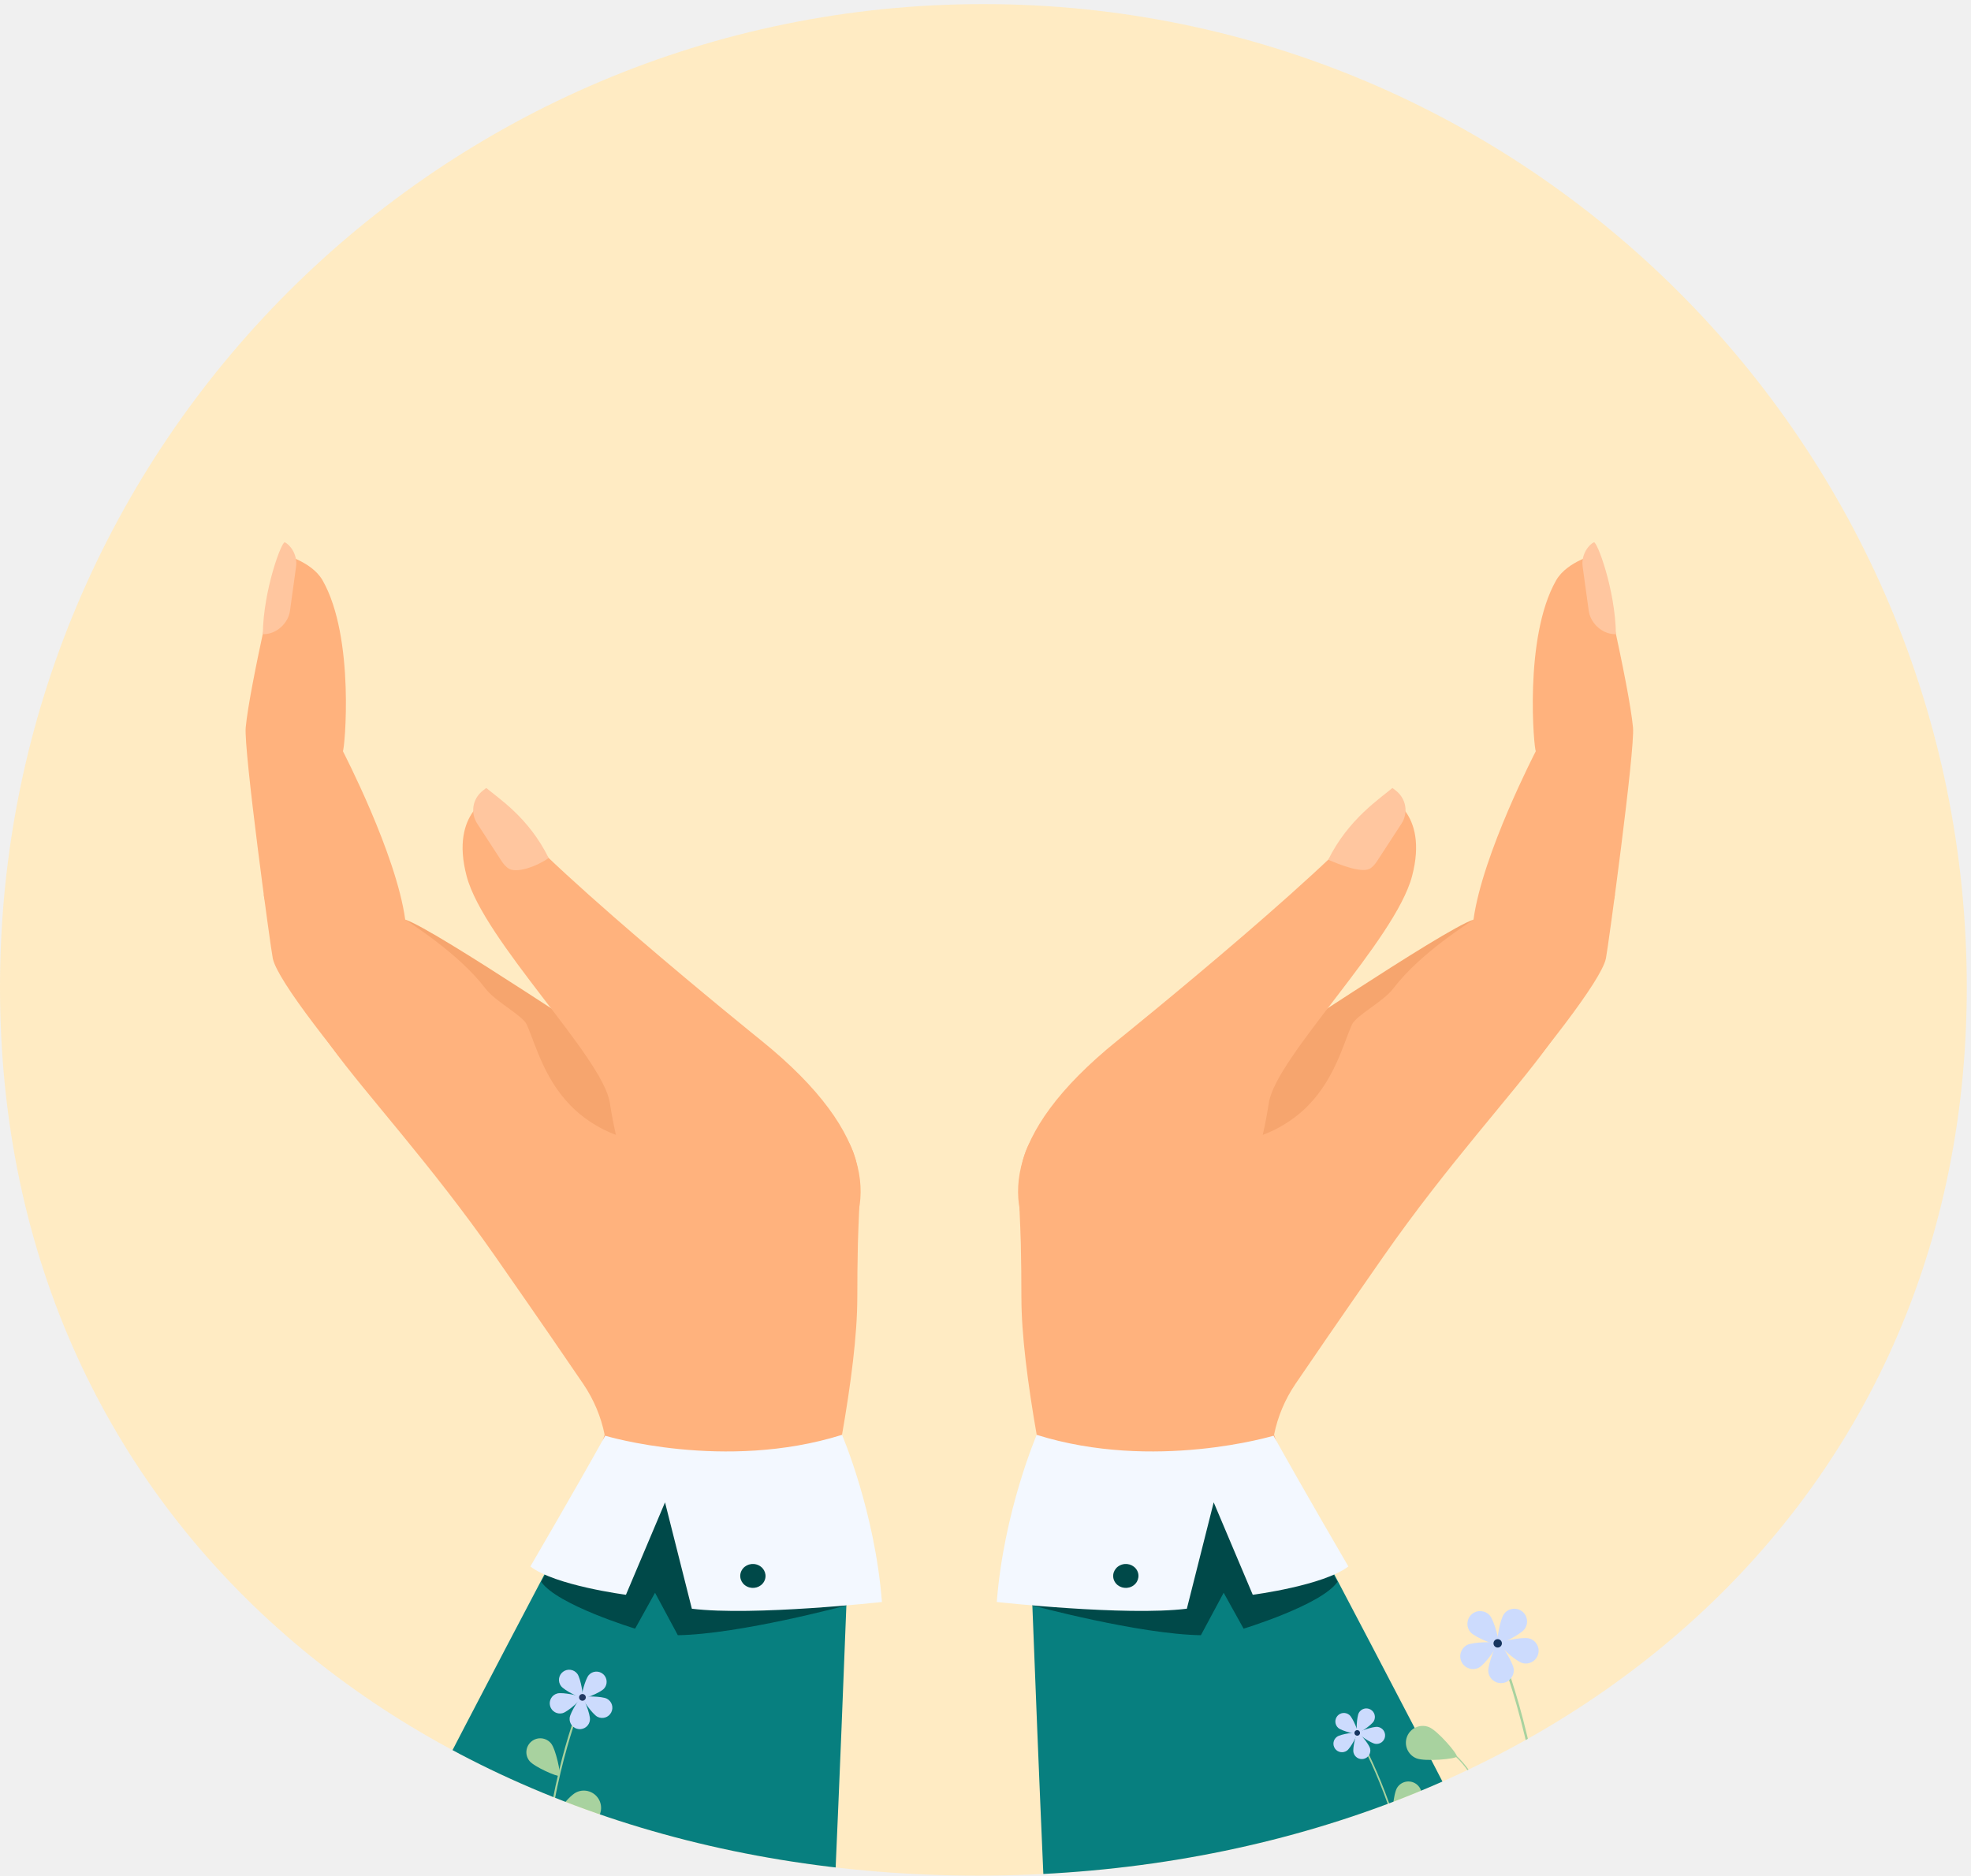
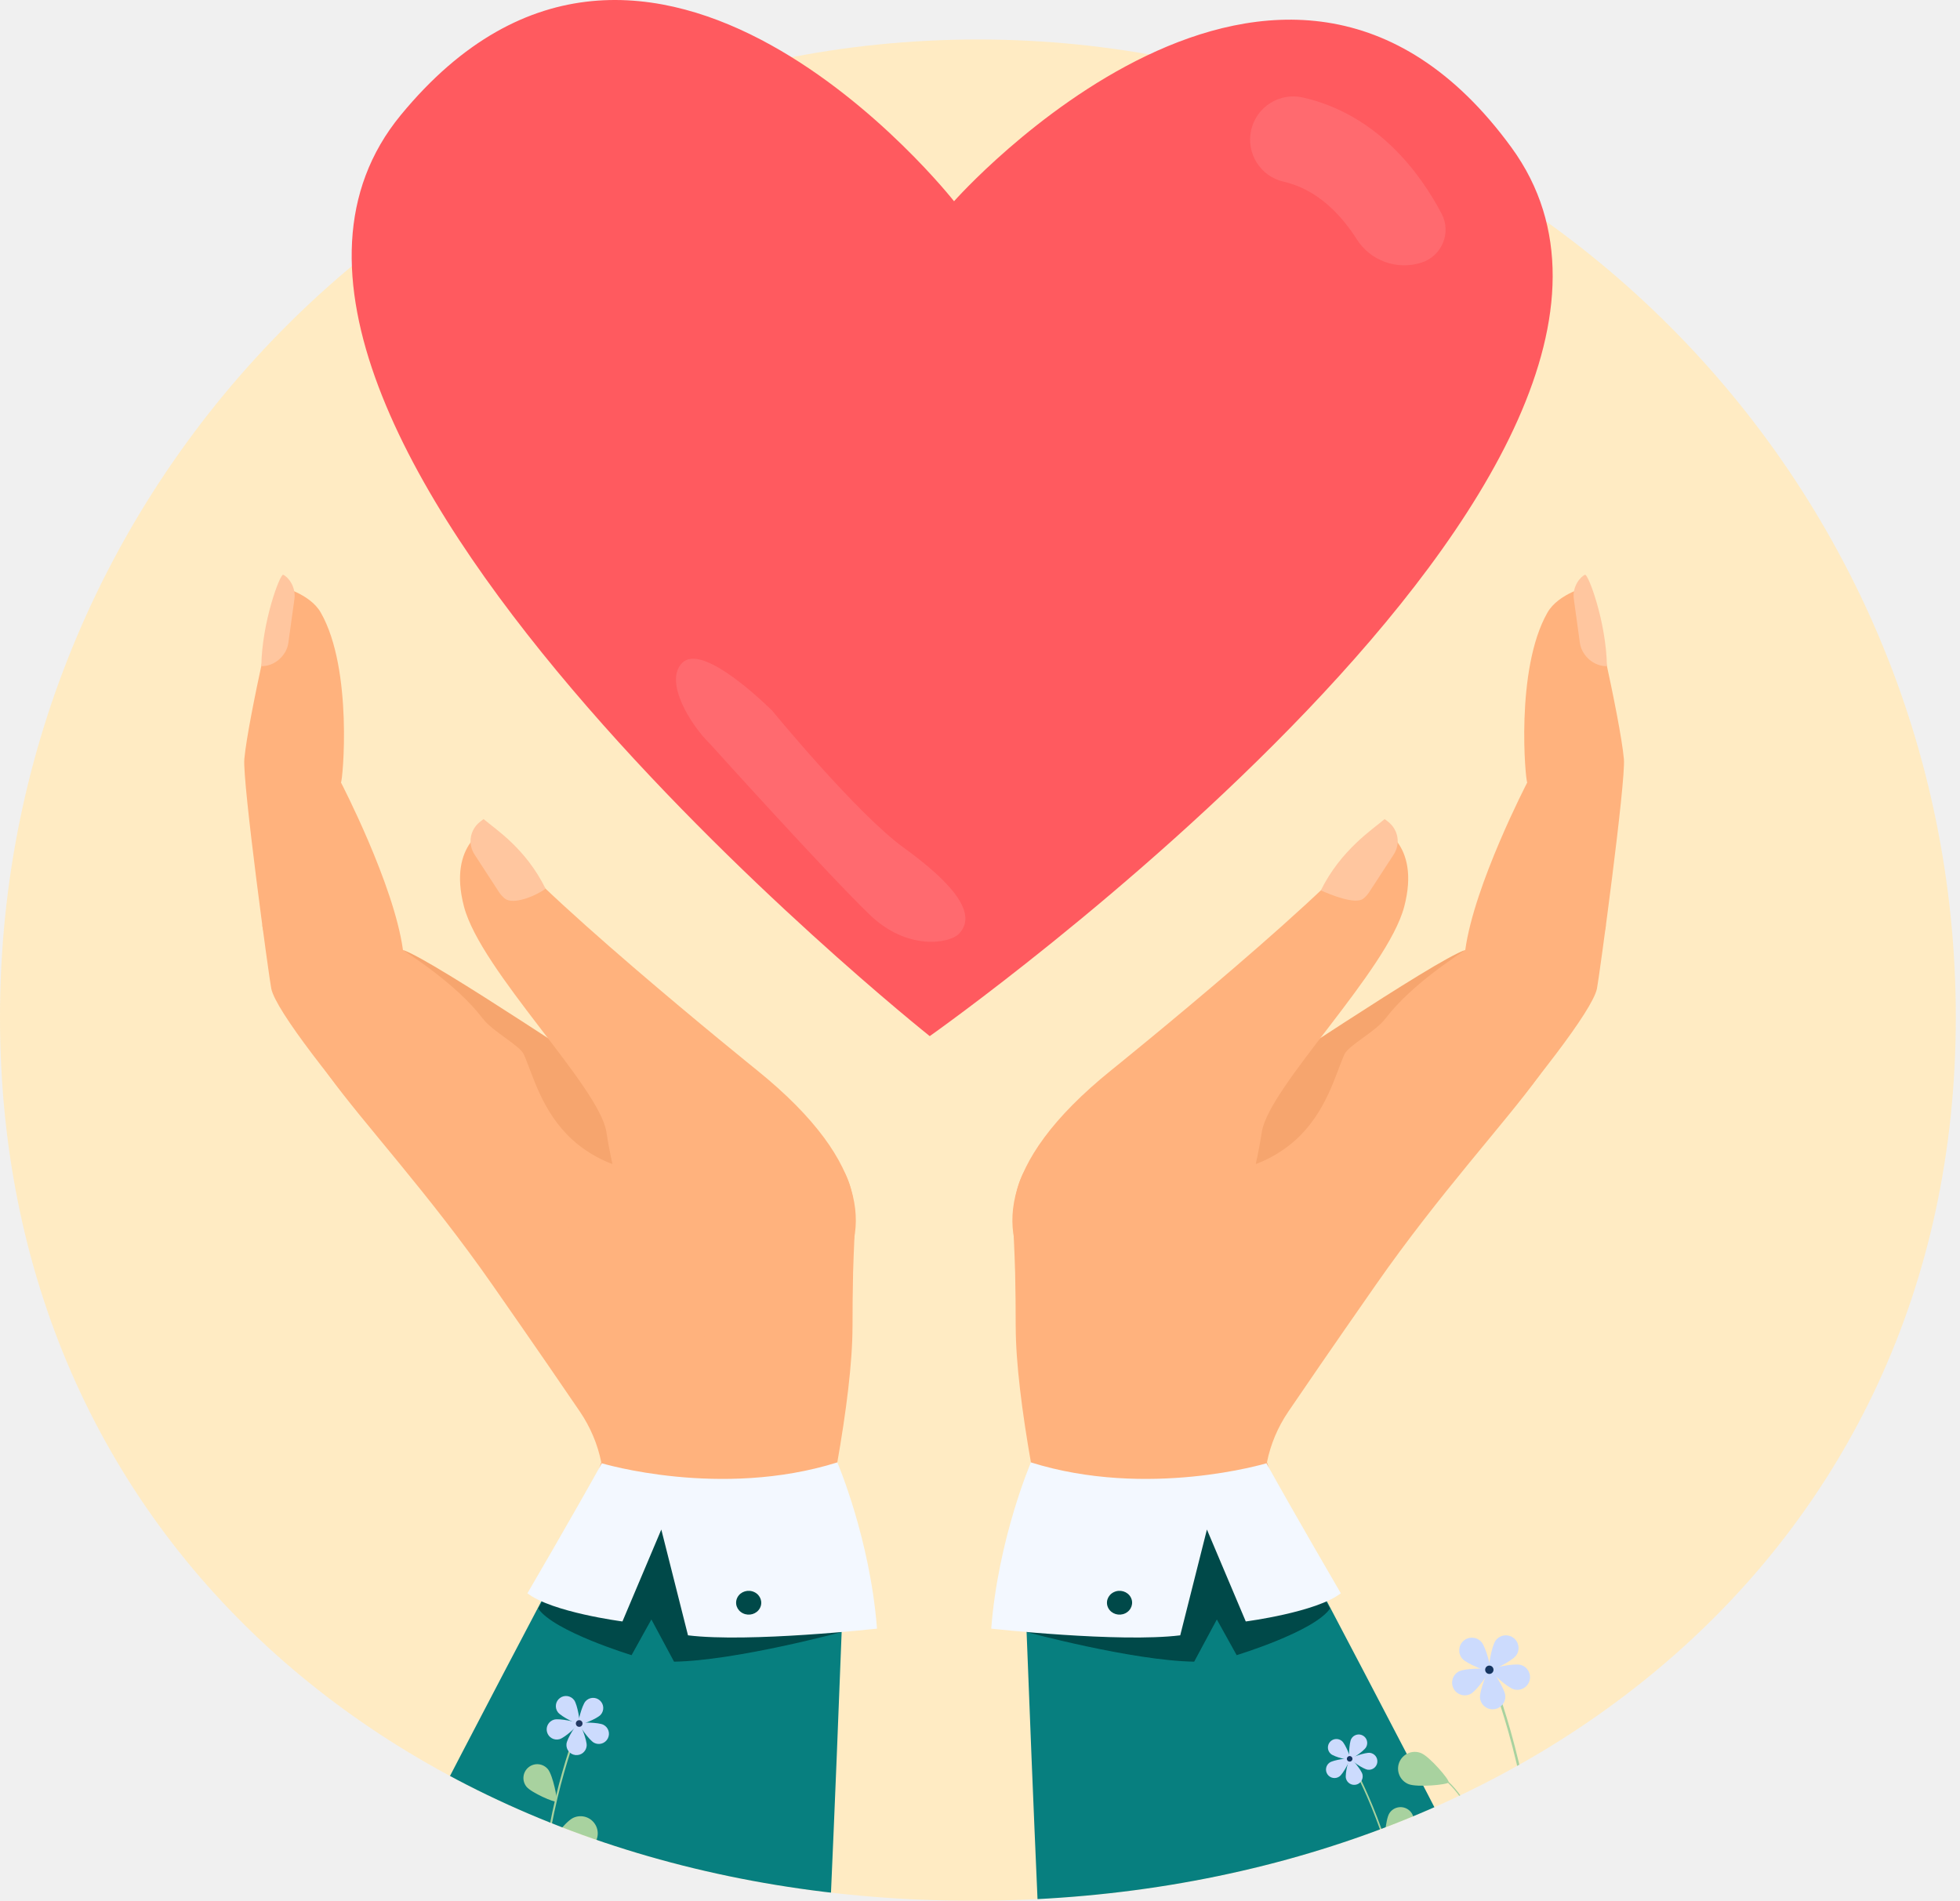
- <svg xmlns="http://www.w3.org/2000/svg" width="166" height="158" viewBox="0 0 166 158" fill="none">
-   <path d="M165.645 83.167C165.645 128.909 128.138 158 82.397 158C36.655 158 0 128.909 0 83.167C0 37.425 37.081 0.345 82.823 0.345C128.564 0.345 165.645 37.425 165.645 83.167Z" fill="#FFEBC3" />
-   <mask id="mask0_164_8877" style="mask-type:alpha" maskUnits="userSpaceOnUse" x="0" y="0" width="166" height="158">
-     <path d="M165.645 83.167C165.645 128.909 128.138 158 82.397 158C36.655 158 0 128.909 0 83.167C0 37.425 37.081 0.345 82.823 0.345C128.564 0.345 165.645 37.425 165.645 83.167Z" fill="#F7E3E2" />
+ <svg xmlns="http://www.w3.org/2000/svg" width="166" height="161" viewBox="0 0 166 161" fill="none">
+   <path d="M165.645 86.167C165.645 131.909 128.138 161 82.397 161C36.655 161 0 131.909 0 86.167C0 40.425 37.081 3.345 82.823 3.345C128.564 3.345 165.645 40.425 165.645 86.167Z" fill="#FFEBC3" />
+   <mask id="mask0_902_5090" style="mask-type:alpha" maskUnits="userSpaceOnUse" x="0" y="3" width="166" height="158">
+     <path d="M165.645 86.167C165.645 131.909 128.138 161 82.397 161C36.655 161 0 131.909 0 86.167C0 40.425 37.081 3.345 82.823 3.345C128.564 3.345 165.645 40.425 165.645 86.167Z" fill="#F7E3E2" />
  </mask>
-   <g mask="url(#mask0_164_8877)">
-     <path d="M22.24 75.547C22.781 77.936 23.842 82.552 27.871 88.123C30.777 92.139 36.303 98.08 41.713 105.843C45.614 111.441 47.877 114.744 49.121 116.579C50.005 117.884 50.617 119.336 50.923 120.858L41.564 148.977L63.812 150.923C63.812 150.923 72.195 121.633 72.202 109.349L72.203 109.338C72.202 107.914 72.216 106.396 72.252 104.773C72.41 97.257 74.595 91.333 52.868 91.127C52.778 91.126 52.693 91.062 52.596 91.028C51.749 90.699 50.456 90.108 48.549 88.572C48.228 88.313 47.891 88.031 47.537 87.718C45.416 85.845 43.404 84.367 41.511 83.199C31.633 77.09 21.748 73.376 22.24 75.547Z" fill="#FFB27D" />
-     <path d="M20.694 61.288C21.02 57.756 23.649 46.643 23.649 46.643C23.649 46.643 26.223 47.234 27.166 48.883C29.925 53.708 29.023 63.218 28.877 63.274C28.873 63.275 33.365 71.911 34.128 77.466C34.128 77.466 46.041 83.932 48.55 88.572C48.702 88.855 48.824 89.133 48.912 89.4C49.253 90.442 49.398 91.87 49.378 93.456C49.294 99.077 47.074 106.679 43.755 106.094C42.936 105.947 23.769 84.514 22.975 80.74C22.79 79.848 20.52 63.173 20.694 61.288Z" fill="#FFB27D" />
-     <path d="M51.651 85.336C51.651 85.336 52.218 90.79 46.574 86.006L46.117 92.274L53.979 96.461L56.648 91.862L51.651 85.336Z" fill="#FFB27D" />
-     <path d="M24.205 52.133C24.312 51.927 24.386 51.699 24.421 51.459C24.421 51.459 24.721 49.306 24.937 47.726C25.079 46.686 24.381 45.842 23.984 45.685C23.733 45.585 22.191 49.623 22.131 53.424C23.036 53.439 23.816 52.88 24.205 52.133Z" fill="#FFC69F" />
-     <path d="M34.128 77.466C36.7 78.309 52.366 88.965 53.213 89.292C55.172 91.767 55.502 95.432 54.545 95.84C53.254 96.395 50.376 95.283 48.456 93.519C45.883 91.158 45.136 88.047 44.368 86.316C44.021 85.536 41.742 84.402 40.878 83.264C38.607 80.27 34.422 77.697 34.128 77.466Z" fill="#F6A56E" />
-     <path d="M64.104 87.645C64.104 87.645 43.71 71.219 41.455 67.049C41.455 67.049 37.867 68.347 39.298 73.795C40.731 79.245 50.76 89.028 51.359 92.888C53.61 107.388 61.844 111.851 61.844 111.851C61.844 111.851 84.197 103.867 64.104 87.645Z" fill="#FFB27D" />
-     <path d="M42.767 73.118C42.579 72.972 42.413 72.791 42.277 72.585C42.277 72.585 41.07 70.736 40.189 69.376C39.608 68.48 39.792 67.317 40.629 66.63C40.835 66.462 40.959 66.379 40.959 66.379C41.949 67.234 44.506 68.829 46.209 72.277C45.27 72.95 43.446 73.652 42.767 73.118Z" fill="#FFC69F" />
-     <path d="M71.558 127.89C71.558 127.89 71.46 130.601 71.296 134.896C71.291 135.009 71.288 135.123 71.283 135.238C71.057 141.112 70.715 149.781 70.327 158.52C57.401 158.513 44.617 158.502 32.454 158.487C36.043 151.314 42.148 139.662 45.85 132.633C47.607 129.295 48.823 126.999 48.969 126.723C48.979 126.704 48.985 126.695 48.985 126.695C49.19 126.397 49.419 126.126 49.669 125.884C50.012 125.546 50.393 125.259 50.808 125.017C54.23 123.007 59.914 123.962 64.468 125.29C66.566 125.901 68.423 126.591 69.711 127.106C70.585 127.457 71.198 127.726 71.44 127.836C71.519 127.872 71.558 127.89 71.558 127.89Z" fill="#077F7F" />
-     <path d="M71.289 135.237C71.289 135.237 62.288 137.669 57.088 137.748L55.168 134.172L53.49 137.196C53.49 137.196 46.919 135.199 45.58 133.248L50.158 125.004L71.49 125.431L71.289 135.237Z" fill="#004949" />
-     <path d="M70.915 120.87C70.915 120.87 73.688 127.313 74.276 134.95C74.276 134.95 63.433 136.154 58.269 135.517L56.009 126.557L52.718 134.342C52.718 134.342 46.745 133.567 44.669 131.956C44.669 131.956 48.535 125.332 50.97 120.944C50.97 120.944 61.02 123.974 70.915 120.87Z" fill="#F3F8FF" />
-     <path d="M64.356 133.218C64.625 132.723 64.419 132.115 63.895 131.86C63.371 131.604 62.73 131.798 62.462 132.293C62.193 132.788 62.399 133.396 62.923 133.651C63.446 133.907 64.088 133.713 64.356 133.218Z" fill="#004949" />
-     <path d="M135.986 75.547C135.446 77.936 134.385 82.552 130.356 88.123C127.45 92.139 121.924 98.08 116.514 105.843C112.612 111.441 110.35 114.744 109.105 116.579C108.221 117.884 107.609 119.336 107.304 120.858L116.663 148.977L94.415 150.923C94.415 150.923 86.034 121.633 86.025 109.349L86.023 109.338C86.025 107.914 86.011 106.396 85.975 104.773C85.817 97.257 83.632 91.333 105.358 91.127C105.449 91.126 105.533 91.062 105.63 91.028C106.478 90.699 107.771 90.109 109.678 88.572C109.999 88.314 110.337 88.031 110.69 87.719C112.811 85.845 114.823 84.367 116.715 83.199C126.595 77.09 136.479 73.376 135.986 75.547Z" fill="#FFB27D" />
-     <path d="M137.534 61.288C137.207 57.755 134.578 46.643 134.578 46.643C134.578 46.643 132.004 47.234 131.062 48.884C128.302 53.708 129.204 63.219 129.349 63.275C129.354 63.275 124.863 71.911 124.099 77.466C124.099 77.466 112.186 83.932 109.677 88.572C109.525 88.855 109.404 89.133 109.315 89.4C108.974 90.443 108.829 91.87 108.85 93.456C108.933 99.077 111.153 106.679 114.473 106.094C115.292 105.947 134.459 84.514 135.252 80.74C135.437 79.848 137.707 63.173 137.534 61.288Z" fill="#FFB27D" />
-     <path d="M106.577 85.335C106.577 85.335 106.01 90.789 111.655 86.006L112.111 92.274L104.248 96.461L101.579 91.862L106.577 85.335Z" fill="#FFB27D" />
-     <path d="M134.024 52.133C133.915 51.926 133.843 51.699 133.806 51.459C133.806 51.459 133.506 49.306 133.292 47.727C133.149 46.685 133.847 45.842 134.244 45.684C134.496 45.585 136.037 49.622 136.096 53.424C135.192 53.439 134.412 52.88 134.024 52.133Z" fill="#FFC69F" />
-     <path d="M124.1 77.466C121.529 78.309 105.861 88.964 105.015 89.292C103.055 91.767 102.726 95.432 103.683 95.84C104.974 96.394 107.852 95.283 109.771 93.519C112.345 91.158 113.092 88.047 113.86 86.315C114.206 85.536 116.487 84.402 117.35 83.263C119.62 80.27 123.805 77.696 124.1 77.466Z" fill="#F6A56E" />
-     <path d="M94.122 87.645C94.122 87.645 114.517 71.219 116.772 67.049C116.772 67.049 120.36 68.347 118.928 73.796C117.496 79.245 107.466 89.028 106.867 92.888C104.617 107.388 96.383 111.851 96.383 111.851C96.383 111.851 74.03 103.867 94.122 87.645Z" fill="#FFB27D" />
-     <path d="M115.462 73.118C115.649 72.971 115.814 72.791 115.95 72.585C115.95 72.585 117.158 70.735 118.04 69.376C118.62 68.48 118.436 67.317 117.599 66.63C117.393 66.462 117.269 66.379 117.269 66.379C116.279 67.234 113.57 68.972 111.867 72.42C112.686 72.781 114.782 73.651 115.462 73.118Z" fill="#FFC69F" />
-     <path d="M125.804 158.547C113.742 158.546 100.943 158.542 87.901 158.536C87.515 149.792 87.17 141.115 86.946 135.238C86.939 135.123 86.937 135.008 86.932 134.896C86.767 130.601 86.67 127.89 86.67 127.89C86.67 127.89 86.711 127.872 86.788 127.836C87.031 127.726 87.642 127.457 88.517 127.106C89.804 126.591 91.662 125.901 93.76 125.29C98.315 123.961 103.997 123.006 107.419 125.017C107.836 125.258 108.216 125.546 108.559 125.884C108.809 126.126 109.037 126.397 109.243 126.694C109.243 126.694 109.249 126.704 109.258 126.722C109.405 126.998 110.621 129.295 112.378 132.632C116.089 139.681 122.219 151.38 125.804 158.547Z" fill="#077F7F" />
-     <path d="M86.937 135.237C86.937 135.237 95.939 137.669 101.14 137.748L103.059 134.172L104.737 137.196C104.737 137.196 111.309 135.2 112.647 133.248L108.069 125.004L86.738 125.431L86.937 135.237Z" fill="#004949" />
-     <path d="M87.313 120.87C87.313 120.87 84.539 127.313 83.951 134.95C83.951 134.95 94.796 136.153 99.958 135.517L102.219 126.556L105.509 134.342C105.509 134.342 111.483 133.567 113.559 131.955C113.559 131.955 109.693 125.332 107.258 120.944C107.258 120.944 97.208 123.973 87.313 120.87Z" fill="#F3F8FF" />
-     <path d="M93.871 133.218C93.602 132.723 93.808 132.115 94.332 131.86C94.856 131.604 95.497 131.798 95.766 132.293C96.034 132.788 95.828 133.396 95.304 133.651C94.781 133.907 94.139 133.713 93.871 133.218Z" fill="#004949" />
-     <path d="M119.292 148.12C120.016 148.413 122.609 148.176 122.693 147.969C122.777 147.761 121.081 145.786 120.357 145.492C119.63 145.197 118.805 145.548 118.51 146.273C118.216 146.999 118.566 147.826 119.292 148.12Z" fill="#A8D29F" />
-     <path d="M125.83 149.358C125.423 150.026 125.239 152.623 125.43 152.74C125.621 152.856 127.844 151.502 128.251 150.834C128.659 150.164 128.446 149.292 127.778 148.885C127.111 148.477 126.237 148.688 125.83 149.358Z" fill="#A8D29F" />
-     <path d="M122.337 154.441C123.082 154.679 125.649 154.245 125.717 154.031C125.785 153.819 123.944 151.977 123.198 151.739C122.452 151.501 121.654 151.913 121.417 152.659C121.179 153.405 121.591 154.202 122.337 154.441Z" fill="#A8D29F" />
-     <path d="M126.113 156.955C126.11 156.895 125.823 151.017 122.605 147.981L122.673 147.909C125.92 150.973 126.209 156.891 126.212 156.95L126.113 156.955Z" fill="#A8D29F" />
-     <path d="M136.854 148.246C136.403 148.547 134.609 148.744 134.523 148.615C134.438 148.486 135.315 146.909 135.768 146.61C136.219 146.309 136.829 146.433 137.128 146.885C137.429 147.336 137.307 147.946 136.854 148.246Z" fill="#A8D29F" />
-     <path d="M132.587 149.991C132.955 150.389 133.439 152.127 133.327 152.233C133.213 152.338 131.516 151.726 131.147 151.329C130.778 150.931 130.801 150.309 131.199 149.941C131.595 149.571 132.217 149.595 132.587 149.991Z" fill="#A8D29F" />
-     <path d="M135.661 152.959C135.187 153.225 133.385 153.285 133.309 153.149C133.234 153.014 134.229 151.509 134.702 151.244C135.175 150.98 135.774 151.149 136.039 151.623C136.303 152.096 136.134 152.694 135.661 152.959Z" fill="#A8D29F" />
-     <path d="M133.444 155.189C133.438 155.149 132.819 151.117 134.585 148.612L134.528 148.572C132.747 151.101 133.37 155.159 133.376 155.2L133.444 155.189Z" fill="#A8D29F" />
-     <path d="M130.26 156.612L130.054 156.578C129.248 146.143 126.062 138.654 126.018 138.552L126.204 138.471C126.249 138.575 129.457 146.113 130.26 156.612Z" fill="#A8D29F" />
-     <path d="M123.855 137.502C124.248 137.948 126.088 138.663 126.214 138.551C126.342 138.439 125.86 136.524 125.467 136.079C125.074 135.634 124.395 135.592 123.95 135.984C123.506 136.378 123.462 137.057 123.855 137.502Z" fill="#CCDBFD" />
-     <path d="M126.676 135.95C126.321 136.426 125.999 138.374 126.135 138.476C126.27 138.577 128.045 137.711 128.399 137.235C128.754 136.759 128.656 136.085 128.18 135.731C127.704 135.375 127.03 135.474 126.676 135.95Z" fill="#CCDBFD" />
-     <path d="M128.792 138.022C128.219 137.865 126.289 138.277 126.243 138.441C126.2 138.605 127.654 139.94 128.227 140.096C128.799 140.252 129.39 139.915 129.546 139.341C129.703 138.769 129.366 138.178 128.792 138.022Z" fill="#CCDBFD" />
-     <path d="M127.487 140.604C127.429 140.013 126.359 138.354 126.191 138.37C126.021 138.386 125.29 140.22 125.346 140.811C125.404 141.403 125.929 141.835 126.52 141.778C127.112 141.721 127.543 141.196 127.487 140.604Z" fill="#CCDBFD" />
-     <path d="M124.56 140.477C125.085 140.2 126.217 138.583 126.138 138.433C126.059 138.284 124.087 138.296 123.56 138.572C123.035 138.849 122.832 139.499 123.107 140.025C123.384 140.551 124.033 140.753 124.56 140.477Z" fill="#CCDBFD" />
-     <path d="M125.788 138.378C125.818 138.185 126 138.053 126.193 138.084C126.386 138.115 126.517 138.296 126.487 138.49C126.456 138.683 126.274 138.814 126.081 138.783C125.889 138.753 125.757 138.571 125.788 138.378Z" fill="#163560" />
-     <path d="M130.201 145.941C129.617 146.66 128.987 149.675 129.191 149.842C129.397 150.008 132.219 148.776 132.803 148.057C133.387 147.339 133.279 146.283 132.561 145.699C131.841 145.114 130.787 145.223 130.201 145.941Z" fill="#A8D29F" />
-     <path d="M118.638 157.679L118.499 157.676C117.048 150.822 114.277 146.132 114.238 146.069L114.355 145.998C114.394 146.063 117.185 150.783 118.638 157.679Z" fill="#A8D29F" />
-     <path d="M112.713 145.561C113.012 145.822 114.296 146.135 114.37 146.05C114.444 145.965 113.958 144.736 113.657 144.475C113.356 144.214 112.903 144.245 112.642 144.545C112.382 144.846 112.412 145.3 112.713 145.561Z" fill="#CCDBFD" />
-     <path d="M114.446 144.283C114.254 144.63 114.211 145.952 114.31 146.007C114.409 146.062 115.51 145.332 115.704 144.985C115.897 144.638 115.774 144.199 115.426 144.006C115.079 143.812 114.641 143.936 114.446 144.283Z" fill="#CCDBFD" />
-     <path d="M116.033 145.472C115.639 145.419 114.393 145.863 114.378 145.975C114.363 146.087 115.445 146.846 115.84 146.899C116.233 146.952 116.596 146.677 116.649 146.282C116.702 145.888 116.426 145.526 116.033 145.472Z" fill="#CCDBFD" />
-     <path d="M115.394 147.301C115.304 146.914 114.448 145.907 114.337 145.932C114.227 145.957 113.902 147.238 113.992 147.626C114.082 148.013 114.467 148.254 114.856 148.164C115.242 148.075 115.483 147.688 115.394 147.301Z" fill="#CCDBFD" />
-     <path d="M113.439 147.473C113.763 147.245 114.372 146.072 114.308 145.979C114.242 145.886 112.934 146.069 112.609 146.298C112.283 146.527 112.207 146.976 112.435 147.301C112.665 147.625 113.114 147.703 113.439 147.473Z" fill="#CCDBFD" />
-     <path d="M114.07 145.973C114.074 145.842 114.182 145.739 114.315 145.742C114.444 145.745 114.548 145.854 114.545 145.985C114.541 146.116 114.431 146.219 114.302 146.215C114.171 146.212 114.067 146.103 114.07 145.973Z" fill="#163560" />
-     <path d="M117.663 150.604C117.338 151.132 117.184 153.188 117.336 153.281C117.486 153.373 119.251 152.308 119.575 151.78C119.899 151.252 119.735 150.561 119.207 150.236C118.679 149.912 117.988 150.076 117.663 150.604Z" fill="#A8D29F" />
-     <path d="M140.774 156.772L140.956 156.745C141.673 147.449 144.512 140.781 144.552 140.69L144.385 140.618C144.346 140.709 141.487 147.424 140.774 156.772Z" fill="#A8D29F" />
-     <path d="M146.475 139.754C146.125 140.151 144.488 140.788 144.375 140.689C144.26 140.589 144.69 138.883 145.04 138.487C145.39 138.091 145.994 138.053 146.391 138.402C146.788 138.753 146.825 139.357 146.475 139.754Z" fill="#CCDBFD" />
-     <path d="M143.965 138.372C144.281 138.796 144.569 140.531 144.448 140.621C144.326 140.711 142.746 139.941 142.431 139.516C142.115 139.092 142.202 138.493 142.626 138.176C143.049 137.86 143.65 137.947 143.965 138.372Z" fill="#CCDBFD" />
-     <path d="M142.081 140.217C142.592 140.078 144.31 140.445 144.35 140.591C144.39 140.736 143.094 141.925 142.585 142.064C142.074 142.203 141.548 141.903 141.409 141.393C141.27 140.882 141.57 140.356 142.081 140.217Z" fill="#CCDBFD" />
-     <path d="M143.241 142.517C143.292 141.99 144.245 140.513 144.395 140.527C144.544 140.542 145.198 142.175 145.147 142.702C145.096 143.228 144.628 143.614 144.101 143.562C143.576 143.511 143.191 143.043 143.241 142.517Z" fill="#CCDBFD" />
-     <path d="M145.849 142.404C145.381 142.158 144.373 140.717 144.442 140.583C144.512 140.45 146.27 140.463 146.74 140.708C147.208 140.954 147.387 141.533 147.141 142.001C146.896 142.469 146.317 142.65 145.849 142.404Z" fill="#CCDBFD" />
-     <path d="M144.754 140.534C144.729 140.362 144.566 140.245 144.394 140.273C144.222 140.3 144.105 140.461 144.132 140.633C144.159 140.805 144.322 140.923 144.492 140.895C144.666 140.868 144.782 140.706 144.754 140.534Z" fill="#163560" />
-     <path d="M140.349 149.76C140.87 150.399 141.431 153.083 141.249 153.232C141.066 153.381 138.552 152.283 138.032 151.643C137.513 151.004 137.608 150.063 138.248 149.543C138.889 149.022 139.829 149.119 140.349 149.76Z" fill="#A8D29F" />
-     <path d="M111.295 158.397C111.295 158.397 112.326 155.687 116.069 155.517C119.811 155.346 122.387 157.558 125.479 156.538C128.571 155.517 133.689 153.212 138.531 154.747C143.373 156.282 144.188 158.397 144.188 158.397H111.295Z" fill="#A8D29F" />
-     <path d="M40.106 158.193H46.569C46.915 157.899 46.33 157.232 45.718 157.187C45.452 157.167 45.115 157.222 44.73 157.304C44.642 156.122 44.133 150.81 42.219 151.023C40.067 151.263 42.219 153.363 42.828 154.607C43.279 155.527 43.754 156.848 43.972 157.471C43.797 157.51 43.616 157.547 43.431 157.581C43.146 156.705 42.084 153.757 40.734 153.929C39.15 154.13 39.786 155.312 40.91 156.012C41.734 156.529 42.746 157.262 43.227 157.617C42.819 157.682 42.394 157.728 41.963 157.718C40.856 157.691 40.315 158.018 40.106 158.193Z" fill="#A8D29F" />
-     <path d="M45.76 157.513L45.924 157.487C46.568 149.147 49.115 143.162 49.151 143.081L49.001 143.016C48.965 143.098 46.401 149.123 45.76 157.513Z" fill="#A8D29F" />
-     <path d="M50.877 142.241C50.564 142.597 49.093 143.17 48.992 143.08C48.891 142.991 49.276 141.46 49.589 141.104C49.904 140.748 50.446 140.715 50.802 141.029C51.157 141.342 51.192 141.886 50.877 142.241Z" fill="#CCDBFD" />
-     <path d="M48.625 141.002C48.908 141.382 49.166 142.939 49.057 143.02C48.948 143.101 47.531 142.408 47.247 142.028C46.964 141.647 47.041 141.109 47.422 140.826C47.802 140.542 48.341 140.621 48.625 141.002Z" fill="#CCDBFD" />
-     <path d="M46.934 142.656C47.391 142.531 48.934 142.861 48.97 142.992C49.005 143.123 47.843 144.189 47.385 144.314C46.927 144.439 46.455 144.17 46.33 143.712C46.206 143.254 46.475 142.781 46.934 142.656Z" fill="#CCDBFD" />
-     <path d="M47.976 144.721C48.021 144.249 48.877 142.923 49.012 142.936C49.146 142.949 49.732 144.414 49.686 144.886C49.64 145.358 49.221 145.704 48.749 145.659C48.275 145.614 47.931 145.193 47.976 144.721Z" fill="#CCDBFD" />
-     <path d="M50.316 144.62C49.895 144.399 48.991 143.106 49.054 142.986C49.117 142.866 50.694 142.877 51.114 143.097C51.535 143.318 51.697 143.838 51.475 144.257C51.256 144.678 50.736 144.839 50.316 144.62Z" fill="#CCDBFD" />
-     <path d="M49.334 142.941C49.309 142.787 49.164 142.682 49.009 142.706C48.855 142.731 48.75 142.876 48.775 143.03C48.799 143.185 48.944 143.29 49.099 143.265C49.253 143.241 49.358 143.095 49.334 142.941Z" fill="#233862" />
-     <path d="M46.412 146.865C46.819 147.366 47.26 149.473 47.117 149.589C46.974 149.706 45.002 148.846 44.594 148.343C44.186 147.841 44.262 147.103 44.764 146.695C45.265 146.286 46.003 146.363 46.412 146.865Z" fill="#A8D29F" />
-     <path d="M48.529 150.986C47.804 151.338 46.204 153.486 46.304 153.693C46.405 153.9 49.083 153.96 49.807 153.607C50.53 153.254 50.831 152.382 50.478 151.657C50.125 150.933 49.252 150.632 48.529 150.986Z" fill="#A8D29F" />
+   <g mask="url(#mask0_902_5090)">
+     <path d="M22.24 78.547C22.781 80.936 23.842 85.552 27.871 91.123C30.777 95.139 36.303 101.08 41.713 108.843C45.614 114.441 47.877 117.744 49.121 119.579C50.005 120.884 50.617 122.336 50.923 123.858L41.564 151.977L63.812 153.923C63.812 153.923 72.195 124.633 72.202 112.349L72.203 112.338C72.202 110.914 72.216 109.396 72.252 107.773C72.41 100.257 74.595 94.333 52.868 94.127C52.778 94.126 52.693 94.062 52.596 94.028C51.749 93.699 50.456 93.108 48.549 91.572C48.228 91.313 47.891 91.031 47.537 90.718C45.416 88.845 43.404 87.367 41.511 86.199C31.633 80.09 21.748 76.376 22.24 78.547Z" fill="#FFB27D" />
+     <path d="M20.694 64.288C21.02 60.756 23.649 49.643 23.649 49.643C23.649 49.643 26.223 50.234 27.166 51.883C29.925 56.708 29.023 66.218 28.877 66.274C28.873 66.275 33.365 74.911 34.128 80.466C34.128 80.466 46.041 86.932 48.55 91.572C48.702 91.855 48.824 92.133 48.912 92.4C49.253 93.443 49.398 94.87 49.378 96.456C49.294 102.077 47.074 109.679 43.755 109.094C42.936 108.947 23.769 87.514 22.975 83.74C22.79 82.849 20.52 66.173 20.694 64.288Z" fill="#FFB27D" />
+     <path d="M51.651 88.336C51.651 88.336 52.218 93.79 46.574 89.006L46.117 95.274L53.979 99.461L56.648 94.862L51.651 88.336Z" fill="#FFB27D" />
+     <path d="M24.205 55.133C24.312 54.927 24.386 54.699 24.421 54.459C24.421 54.459 24.721 52.306 24.937 50.727C25.078 49.686 24.381 48.842 23.984 48.685C23.732 48.585 22.191 52.623 22.131 56.424C23.036 56.439 23.816 55.88 24.205 55.133Z" fill="#FFC69F" />
+     <path d="M34.128 80.466C36.7 81.309 52.366 91.965 53.213 92.292C55.172 94.767 55.502 98.432 54.545 98.841C53.254 99.395 50.376 98.283 48.456 96.519C45.883 94.158 45.136 91.047 44.368 89.316C44.021 88.536 41.742 87.402 40.878 86.264C38.607 83.27 34.422 80.697 34.128 80.466Z" fill="#F6A56E" />
+     <path d="M64.104 90.645C64.104 90.645 43.71 74.219 41.455 70.049C41.455 70.049 37.867 71.347 39.298 76.795C40.731 82.245 50.76 92.028 51.359 95.888C53.609 110.388 61.844 114.851 61.844 114.851C61.844 114.851 84.197 106.867 64.104 90.645Z" fill="#FFB27D" />
+     <path d="M42.767 76.118C42.579 75.972 42.413 75.791 42.277 75.585C42.277 75.585 41.07 73.736 40.188 72.376C39.608 71.48 39.792 70.317 40.629 69.63C40.835 69.462 40.959 69.379 40.959 69.379C41.949 70.234 44.506 71.829 46.209 75.277C45.27 75.95 43.446 76.652 42.767 76.118Z" fill="#FFC69F" />
+     <path d="M71.559 130.89C71.559 130.89 71.461 133.602 71.296 137.897C71.291 138.009 71.288 138.123 71.283 138.238C71.058 144.112 70.715 152.781 70.327 161.52C57.401 161.513 44.617 161.502 32.454 161.487C36.043 154.314 42.148 142.662 45.85 135.633C47.607 132.295 48.823 129.999 48.97 129.723C48.979 129.704 48.985 129.695 48.985 129.695C49.191 129.397 49.419 129.126 49.669 128.884C50.012 128.546 50.393 128.259 50.808 128.017C54.23 126.007 59.914 126.962 64.468 128.29C66.566 128.901 68.423 129.591 69.711 130.106C70.585 130.457 71.198 130.726 71.44 130.836C71.519 130.872 71.559 130.89 71.559 130.89Z" fill="#077F7F" />
+     <path d="M71.289 138.237C71.289 138.237 62.288 140.669 57.088 140.748L55.168 137.172L53.49 140.196C53.49 140.196 46.919 138.199 45.58 136.248L50.158 128.004L71.49 128.431L71.289 138.237Z" fill="#004949" />
+     <path d="M70.915 123.87C70.915 123.87 73.688 130.313 74.276 137.95C74.276 137.95 63.433 139.154 58.269 138.517L56.009 129.557L52.718 137.342C52.718 137.342 46.745 136.567 44.669 134.956C44.669 134.956 48.535 128.332 50.97 123.944C50.97 123.944 61.02 126.974 70.915 123.87Z" fill="#F3F8FF" />
+     <path d="M64.356 136.218C64.625 135.723 64.419 135.115 63.895 134.86C63.371 134.604 62.73 134.798 62.462 135.293C62.193 135.788 62.399 136.396 62.923 136.651C63.446 136.907 64.088 136.713 64.356 136.218Z" fill="#004949" />
+     <path d="M135.986 78.547C135.446 80.936 134.384 85.552 130.356 91.123C127.45 95.139 121.924 101.08 116.514 108.843C112.612 114.441 110.35 117.744 109.105 119.579C108.221 120.884 107.609 122.336 107.304 123.858L116.663 151.977L94.415 153.923C94.415 153.923 86.034 124.633 86.025 112.349L86.023 112.338C86.025 110.914 86.011 109.396 85.975 107.773C85.817 100.257 83.632 94.333 105.358 94.127C105.449 94.126 105.533 94.063 105.63 94.028C106.478 93.699 107.771 93.109 109.678 91.572C109.999 91.314 110.337 91.031 110.69 90.719C112.811 88.845 114.823 87.367 116.715 86.199C126.594 80.09 136.479 76.376 135.986 78.547Z" fill="#FFB27D" />
+     <path d="M137.534 64.288C137.207 60.755 134.578 49.643 134.578 49.643C134.578 49.643 132.004 50.234 131.062 51.884C128.302 56.708 129.204 66.219 129.349 66.275C129.354 66.275 124.863 74.911 124.099 80.466C124.099 80.466 112.186 86.932 109.677 91.572C109.525 91.855 109.404 92.133 109.315 92.4C108.974 93.443 108.829 94.87 108.85 96.456C108.933 102.077 111.153 109.679 114.473 109.094C115.292 108.947 134.459 87.514 135.252 83.74C135.437 82.848 137.707 66.173 137.534 64.288Z" fill="#FFB27D" />
+     <path d="M106.577 88.335C106.577 88.335 106.01 93.789 111.655 89.006L112.111 95.274L104.248 99.461L101.579 94.862L106.577 88.335Z" fill="#FFB27D" />
+     <path d="M134.024 55.133C133.915 54.926 133.843 54.699 133.806 54.459C133.806 54.459 133.505 52.306 133.292 50.727C133.149 49.685 133.846 48.842 134.244 48.685C134.496 48.585 136.037 52.622 136.096 56.424C135.192 56.439 134.412 55.88 134.024 55.133Z" fill="#FFC69F" />
+     <path d="M124.1 80.466C121.529 81.309 105.861 91.964 105.015 92.292C103.055 94.767 102.726 98.432 103.683 98.84C104.974 99.394 107.852 98.283 109.771 96.519C112.345 94.158 113.092 91.047 113.86 89.315C114.206 88.536 116.487 87.402 117.35 86.263C119.62 83.27 123.805 80.696 124.1 80.466Z" fill="#F6A56E" />
+     <path d="M94.122 90.645C94.122 90.645 114.517 74.219 116.772 70.049C116.772 70.049 120.36 71.347 118.929 76.796C117.496 82.245 107.466 92.028 106.867 95.888C104.617 110.388 96.383 114.851 96.383 114.851C96.383 114.851 74.03 106.867 94.122 90.645Z" fill="#FFB27D" />
+     <path d="M115.462 76.118C115.649 75.971 115.814 75.791 115.951 75.585C115.951 75.585 117.158 73.735 118.04 72.376C118.621 71.48 118.436 70.317 117.599 69.63C117.393 69.462 117.269 69.379 117.269 69.379C116.279 70.234 113.57 71.972 111.867 75.42C112.686 75.781 114.782 76.651 115.462 76.118Z" fill="#FFC69F" />
+     <path d="M125.804 161.547C113.742 161.546 100.943 161.542 87.901 161.536C87.515 152.792 87.17 144.115 86.946 138.238C86.939 138.123 86.937 138.008 86.932 137.896C86.767 133.601 86.67 130.89 86.67 130.89C86.67 130.89 86.711 130.872 86.788 130.836C87.031 130.726 87.642 130.457 88.517 130.106C89.804 129.591 91.662 128.901 93.76 128.29C98.315 126.961 103.997 126.006 107.419 128.017C107.836 128.258 108.216 128.546 108.559 128.884C108.809 129.126 109.037 129.397 109.243 129.694C109.243 129.694 109.249 129.704 109.258 129.722C109.405 129.998 110.621 132.295 112.378 135.632C116.089 142.681 122.219 154.38 125.804 161.547Z" fill="#077F7F" />
+     <path d="M86.937 138.237C86.937 138.237 95.939 140.669 101.14 140.748L103.059 137.172L104.737 140.196C104.737 140.196 111.309 138.2 112.647 136.248L108.069 128.004L86.737 128.431L86.937 138.237Z" fill="#004949" />
+     <path d="M87.313 123.87C87.313 123.87 84.54 130.313 83.952 137.95C83.952 137.95 94.796 139.153 99.959 138.517L102.219 129.556L105.509 137.342C105.509 137.342 111.484 136.567 113.559 134.955C113.559 134.955 109.693 128.332 107.259 123.944C107.259 123.944 97.208 126.973 87.313 123.87Z" fill="#F3F8FF" />
+     <path d="M93.871 136.218C93.602 135.723 93.808 135.115 94.332 134.86C94.856 134.604 95.497 134.798 95.766 135.293C96.034 135.788 95.828 136.396 95.304 136.651C94.781 136.907 94.139 136.713 93.871 136.218Z" fill="#004949" />
+     <path d="M119.292 151.12C120.016 151.413 122.609 151.176 122.694 150.969C122.777 150.761 121.081 148.786 120.357 148.492C119.63 148.197 118.805 148.548 118.51 149.273C118.216 149.999 118.566 150.826 119.292 151.12Z" fill="#A8D29F" />
+     <path d="M125.83 152.358C125.424 153.026 125.239 155.623 125.43 155.74C125.621 155.856 127.844 154.502 128.252 153.834C128.659 153.164 128.447 152.292 127.778 151.885C127.111 151.477 126.238 151.688 125.83 152.358Z" fill="#A8D29F" />
+     <path d="M122.337 157.441C123.082 157.679 125.649 157.245 125.718 157.031C125.785 156.819 123.944 154.977 123.199 154.739C122.452 154.501 121.654 154.913 121.417 155.659C121.179 156.405 121.591 157.202 122.337 157.441Z" fill="#A8D29F" />
+     <path d="M126.113 159.955C126.11 159.895 125.823 154.017 122.605 150.981L122.673 150.909C125.92 153.973 126.209 159.891 126.212 159.95L126.113 159.955Z" fill="#A8D29F" />
+     <path d="M136.854 151.246C136.403 151.547 134.609 151.744 134.523 151.615C134.438 151.486 135.315 149.91 135.768 149.61C136.219 149.309 136.829 149.433 137.129 149.885C137.429 150.336 137.307 150.947 136.854 151.246Z" fill="#A8D29F" />
+     <path d="M132.587 152.991C132.955 153.389 133.439 155.127 133.327 155.233C133.213 155.338 131.516 154.726 131.147 154.329C130.778 153.931 130.801 153.31 131.199 152.941C131.595 152.571 132.217 152.595 132.587 152.991Z" fill="#A8D29F" />
+     <path d="M135.661 155.959C135.187 156.225 133.385 156.285 133.309 156.149C133.234 156.015 134.229 154.509 134.702 154.244C135.175 153.98 135.774 154.149 136.039 154.623C136.303 155.096 136.134 155.694 135.661 155.959Z" fill="#A8D29F" />
+     <path d="M133.444 158.189C133.438 158.149 132.819 154.117 134.585 151.612L134.528 151.572C132.747 154.101 133.37 158.159 133.376 158.2L133.444 158.189Z" fill="#A8D29F" />
+     <path d="M130.26 159.612L130.054 159.578C129.248 149.143 126.062 141.654 126.018 141.552L126.204 141.471C126.249 141.575 129.457 149.113 130.26 159.612Z" fill="#A8D29F" />
+     <path d="M123.855 140.502C124.248 140.948 126.088 141.663 126.214 141.551C126.342 141.439 125.86 139.524 125.467 139.079C125.074 138.634 124.396 138.592 123.95 138.984C123.506 139.378 123.462 140.057 123.855 140.502Z" fill="#CCDBFD" />
+     <path d="M126.676 138.95C126.321 139.426 125.999 141.374 126.135 141.476C126.27 141.577 128.045 140.711 128.399 140.235C128.754 139.759 128.656 139.086 128.18 138.731C127.704 138.375 127.03 138.474 126.676 138.95Z" fill="#CCDBFD" />
+     <path d="M128.792 141.022C128.219 140.865 126.289 141.277 126.243 141.441C126.2 141.605 127.654 142.94 128.227 143.096C128.799 143.252 129.39 142.915 129.546 142.341C129.703 141.769 129.366 141.178 128.792 141.022Z" fill="#CCDBFD" />
+     <path d="M127.487 143.604C127.429 143.013 126.359 141.354 126.191 141.37C126.021 141.386 125.29 143.22 125.346 143.811C125.404 144.403 125.929 144.835 126.52 144.778C127.112 144.721 127.543 144.196 127.487 143.604Z" fill="#CCDBFD" />
+     <path d="M124.56 143.477C125.085 143.2 126.217 141.583 126.138 141.433C126.059 141.284 124.087 141.296 123.56 141.573C123.035 141.849 122.832 142.499 123.107 143.025C123.384 143.551 124.033 143.754 124.56 143.477Z" fill="#CCDBFD" />
+     <path d="M125.788 141.378C125.818 141.185 126 141.053 126.193 141.084C126.386 141.115 126.517 141.296 126.487 141.49C126.456 141.683 126.274 141.814 126.081 141.783C125.889 141.753 125.757 141.571 125.788 141.378Z" fill="#163560" />
+     <path d="M130.201 148.941C129.617 149.66 128.987 152.675 129.191 152.842C129.397 153.008 132.219 151.776 132.803 151.057C133.387 150.339 133.279 149.283 132.561 148.699C131.841 148.114 130.787 148.223 130.201 148.941Z" fill="#A8D29F" />
+     <path d="M118.638 160.679L118.5 160.676C117.048 153.822 114.277 149.132 114.238 149.069L114.355 148.998C114.394 149.063 117.186 153.783 118.638 160.679Z" fill="#A8D29F" />
+     <path d="M112.713 148.561C113.012 148.822 114.296 149.135 114.37 149.05C114.444 148.965 113.958 147.736 113.657 147.475C113.356 147.214 112.903 147.245 112.642 147.545C112.382 147.846 112.412 148.3 112.713 148.561Z" fill="#CCDBFD" />
+     <path d="M114.446 147.283C114.254 147.63 114.211 148.952 114.31 149.007C114.409 149.062 115.51 148.332 115.704 147.985C115.897 147.638 115.774 147.199 115.426 147.006C115.079 146.812 114.641 146.936 114.446 147.283Z" fill="#CCDBFD" />
+     <path d="M116.033 148.472C115.639 148.419 114.393 148.863 114.378 148.975C114.363 149.087 115.445 149.846 115.84 149.899C116.233 149.952 116.596 149.677 116.649 149.282C116.702 148.888 116.426 148.526 116.033 148.472Z" fill="#CCDBFD" />
+     <path d="M115.394 150.301C115.304 149.914 114.448 148.907 114.337 148.932C114.227 148.957 113.902 150.238 113.992 150.626C114.082 151.013 114.467 151.254 114.856 151.164C115.242 151.075 115.483 150.688 115.394 150.301Z" fill="#CCDBFD" />
+     <path d="M113.439 150.473C113.763 150.245 114.372 149.072 114.308 148.979C114.242 148.886 112.934 149.069 112.608 149.298C112.283 149.527 112.207 149.976 112.435 150.301C112.665 150.625 113.114 150.703 113.439 150.473Z" fill="#CCDBFD" />
+     <path d="M114.07 148.973C114.074 148.842 114.182 148.739 114.315 148.742C114.444 148.745 114.548 148.854 114.544 148.985C114.541 149.116 114.431 149.219 114.302 149.215C114.171 149.212 114.067 149.103 114.07 148.973Z" fill="#163560" />
+     <path d="M117.663 153.604C117.338 154.132 117.184 156.188 117.336 156.281C117.486 156.373 119.251 155.308 119.575 154.78C119.899 154.252 119.735 153.561 119.207 153.236C118.679 152.912 117.988 153.076 117.663 153.604Z" fill="#A8D29F" />
+     <path d="M140.774 159.772L140.956 159.745C141.674 150.449 144.512 143.781 144.552 143.69L144.385 143.618C144.346 143.709 141.487 150.424 140.774 159.772Z" fill="#A8D29F" />
+     <path d="M146.475 142.754C146.125 143.151 144.487 143.788 144.375 143.689C144.26 143.589 144.69 141.883 145.04 141.487C145.39 141.091 145.994 141.053 146.391 141.402C146.788 141.753 146.825 142.358 146.475 142.754Z" fill="#CCDBFD" />
+     <path d="M143.965 141.372C144.281 141.796 144.569 143.531 144.448 143.621C144.326 143.711 142.746 142.941 142.431 142.516C142.115 142.092 142.202 141.493 142.626 141.176C143.049 140.86 143.65 140.947 143.965 141.372Z" fill="#CCDBFD" />
+     <path d="M142.081 143.217C142.592 143.078 144.31 143.445 144.35 143.591C144.39 143.736 143.094 144.925 142.585 145.064C142.074 145.204 141.548 144.903 141.409 144.393C141.27 143.882 141.57 143.356 142.081 143.217Z" fill="#CCDBFD" />
+     <path d="M143.242 145.517C143.292 144.99 144.245 143.513 144.396 143.527C144.545 143.542 145.198 145.175 145.148 145.702C145.096 146.228 144.628 146.614 144.102 146.562C143.577 146.511 143.191 146.044 143.242 145.517Z" fill="#CCDBFD" />
+     <path d="M145.849 145.404C145.381 145.158 144.373 143.717 144.442 143.583C144.512 143.45 146.27 143.463 146.74 143.708C147.208 143.954 147.387 144.533 147.141 145.001C146.896 145.469 146.317 145.65 145.849 145.404Z" fill="#CCDBFD" />
+     <path d="M144.754 143.534C144.729 143.362 144.566 143.245 144.394 143.273C144.222 143.3 144.105 143.461 144.132 143.633C144.159 143.805 144.322 143.923 144.492 143.895C144.666 143.868 144.782 143.706 144.754 143.534Z" fill="#163560" />
+     <path d="M140.349 152.76C140.87 153.399 141.432 156.083 141.249 156.232C141.066 156.381 138.552 155.283 138.032 154.643C137.513 154.004 137.608 153.063 138.248 152.543C138.89 152.022 139.829 152.119 140.349 152.76Z" fill="#A8D29F" />
+     <path d="M111.295 161.397C111.295 161.397 112.326 158.687 116.069 158.517C119.811 158.346 122.387 160.558 125.479 159.538C128.571 158.517 133.689 156.212 138.531 157.747C143.373 159.282 144.188 161.397 144.188 161.397H111.295Z" fill="#A8D29F" />
+     <path d="M40.105 161.193H46.569C46.915 160.899 46.33 160.232 45.718 160.187C45.452 160.167 45.115 160.222 44.73 160.304C44.642 159.122 44.133 153.81 42.219 154.023C40.067 154.263 42.219 156.363 42.828 157.607C43.279 158.527 43.754 159.848 43.972 160.471C43.797 160.51 43.616 160.547 43.431 160.581C43.146 159.705 42.084 156.757 40.734 156.929C39.149 157.13 39.786 158.312 40.91 159.013C41.734 159.529 42.746 160.262 43.227 160.617C42.819 160.682 42.394 160.728 41.963 160.718C40.856 160.691 40.315 161.018 40.105 161.193Z" fill="#A8D29F" />
+     <path d="M45.76 160.513L45.924 160.487C46.568 152.147 49.115 146.162 49.151 146.081L49.001 146.016C48.965 146.098 46.401 152.123 45.76 160.513Z" fill="#A8D29F" />
+     <path d="M50.877 145.241C50.564 145.597 49.093 146.17 48.992 146.08C48.891 145.991 49.276 144.46 49.589 144.104C49.904 143.748 50.446 143.715 50.802 144.029C51.157 144.342 51.192 144.886 50.877 145.241Z" fill="#CCDBFD" />
+     <path d="M48.625 144.002C48.908 144.382 49.166 145.939 49.057 146.02C48.948 146.101 47.531 145.408 47.247 145.028C46.964 144.647 47.041 144.109 47.422 143.826C47.802 143.542 48.341 143.621 48.625 144.002Z" fill="#CCDBFD" />
+     <path d="M46.934 145.656C47.391 145.531 48.934 145.861 48.969 145.992C49.005 146.123 47.843 147.189 47.385 147.314C46.927 147.44 46.455 147.17 46.33 146.712C46.206 146.254 46.475 145.781 46.934 145.656Z" fill="#CCDBFD" />
+     <path d="M47.976 147.721C48.021 147.249 48.877 145.923 49.012 145.936C49.146 145.949 49.732 147.414 49.686 147.886C49.64 148.358 49.221 148.704 48.749 148.659C48.276 148.614 47.931 148.193 47.976 147.721Z" fill="#CCDBFD" />
+     <path d="M50.316 147.62C49.895 147.399 48.991 146.106 49.054 145.986C49.117 145.866 50.694 145.877 51.114 146.097C51.535 146.318 51.697 146.838 51.475 147.257C51.256 147.678 50.736 147.839 50.316 147.62Z" fill="#CCDBFD" />
+     <path d="M49.334 145.941C49.309 145.787 49.164 145.682 49.01 145.706C48.855 145.731 48.75 145.876 48.775 146.03C48.799 146.185 48.944 146.29 49.099 146.265C49.253 146.241 49.358 146.095 49.334 145.941Z" fill="#233862" />
+     <path d="M46.412 149.865C46.819 150.366 47.26 152.473 47.117 152.589C46.973 152.706 45.002 151.846 44.593 151.343C44.186 150.841 44.261 150.103 44.764 149.695C45.265 149.286 46.003 149.363 46.412 149.865Z" fill="#A8D29F" />
+     <path d="M48.529 153.986C47.804 154.338 46.204 156.486 46.304 156.693C46.405 156.9 49.083 156.96 49.807 156.607C50.53 156.254 50.831 155.382 50.478 154.657C50.125 153.933 49.252 153.632 48.529 153.986Z" fill="#A8D29F" />
  </g>
+   <path d="M128.016 12.501C108.497 -14.293 80.802 17.046 80.802 17.046C80.802 17.046 54.979 -15.853 33.934 9.759C12.89 35.369 78.743 87.763 78.743 87.763C78.743 87.763 147.532 39.294 128.016 12.501Z" fill="#FF5A5F" />
+   <path opacity="0.1" d="M120.39 22.243C118.328 22.906 116.072 22.098 114.911 20.269C113.668 18.309 111.653 16.058 108.724 15.393C106.754 14.945 105.519 12.985 105.967 11.015C106.415 9.045 108.373 7.81 110.345 8.258C116.692 9.7 120.325 14.733 122.097 18.102C122.943 19.711 122.122 21.694 120.39 22.243Z" fill="white" />
+   <path opacity="0.1" d="M73.654 77.475C70.005 73.954 60.125 62.998 60.125 62.998C58.527 61.453 56.215 57.759 57.761 56.162C59.307 54.565 63.783 58.625 65.379 60.171C65.379 60.171 72.539 68.907 76.555 71.814C80.968 75.009 82.762 77.498 81.216 79.094C80.427 79.91 76.861 80.568 73.654 77.475Z" fill="white" />
</svg>
